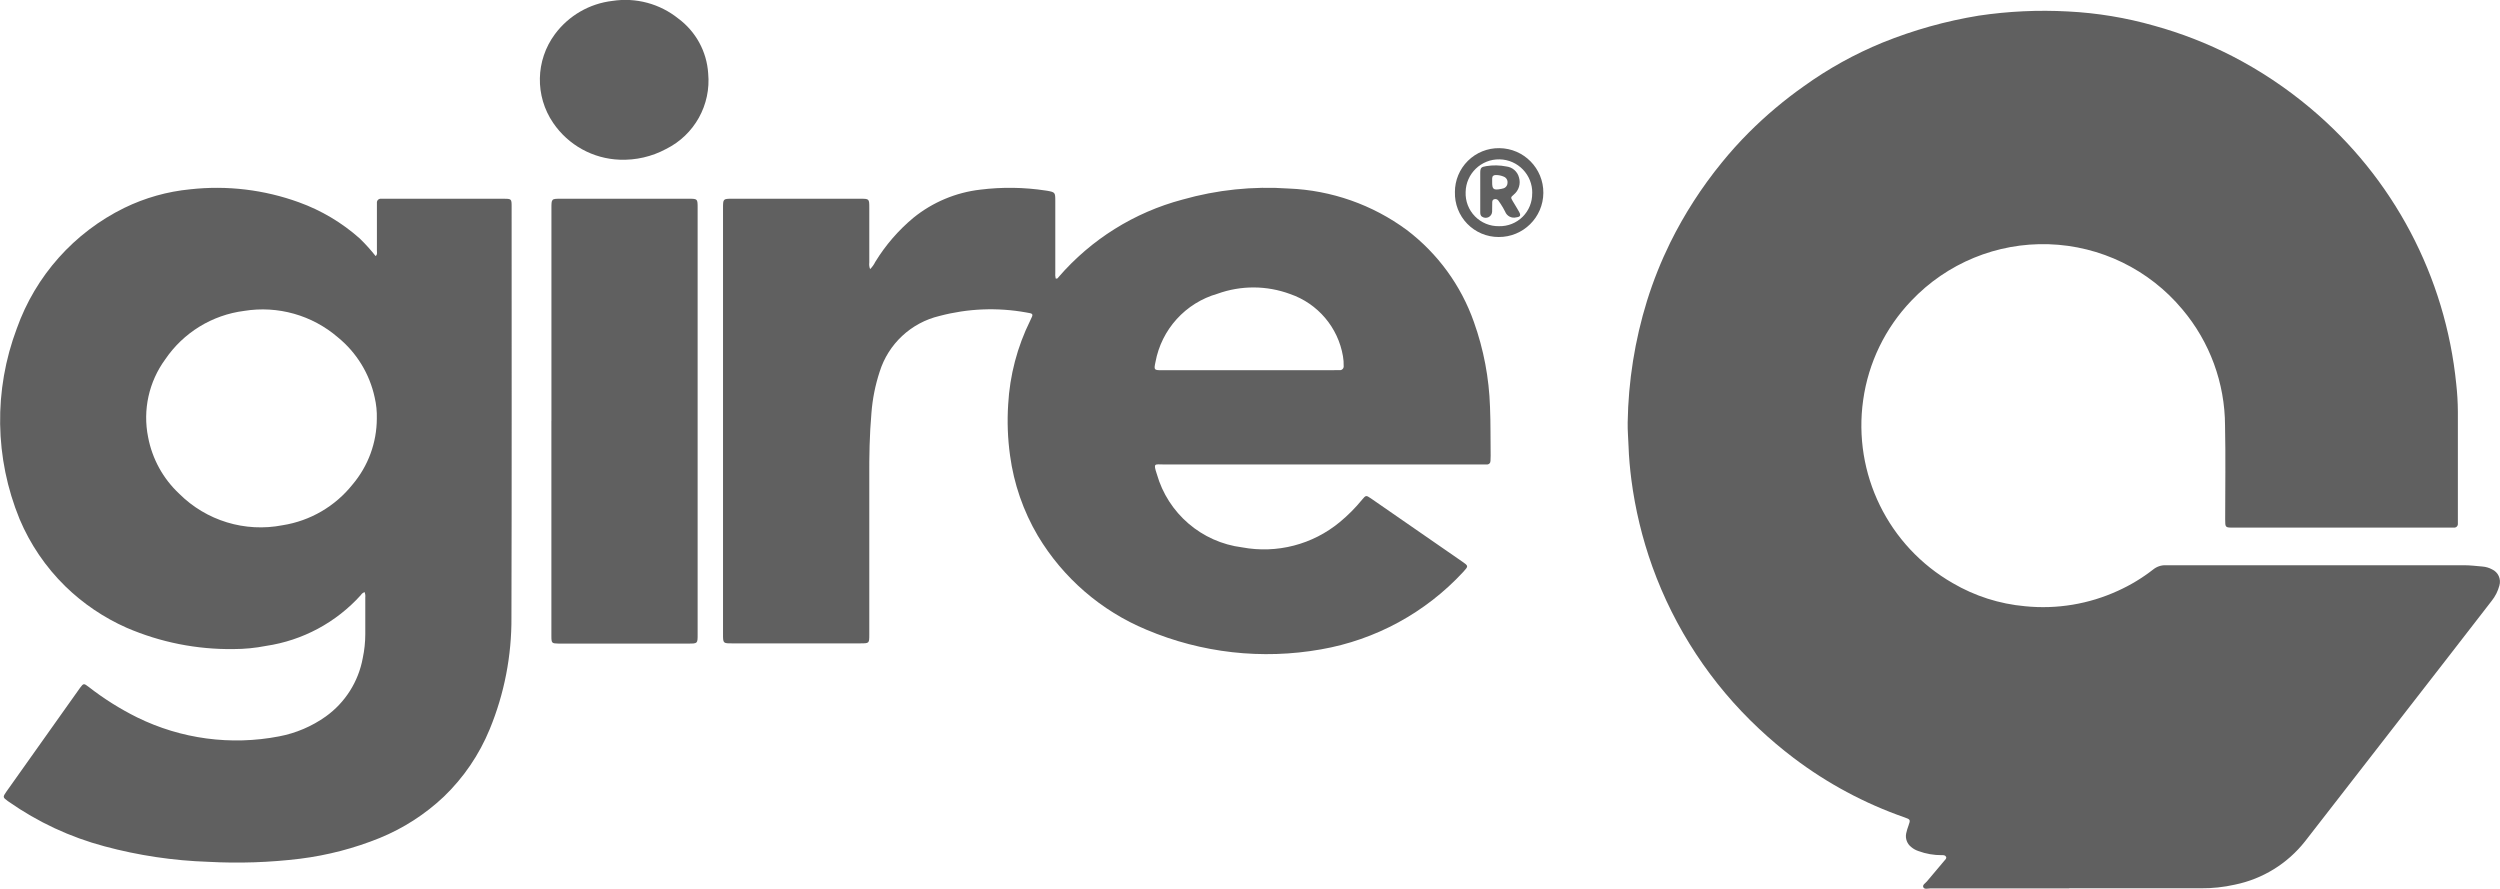
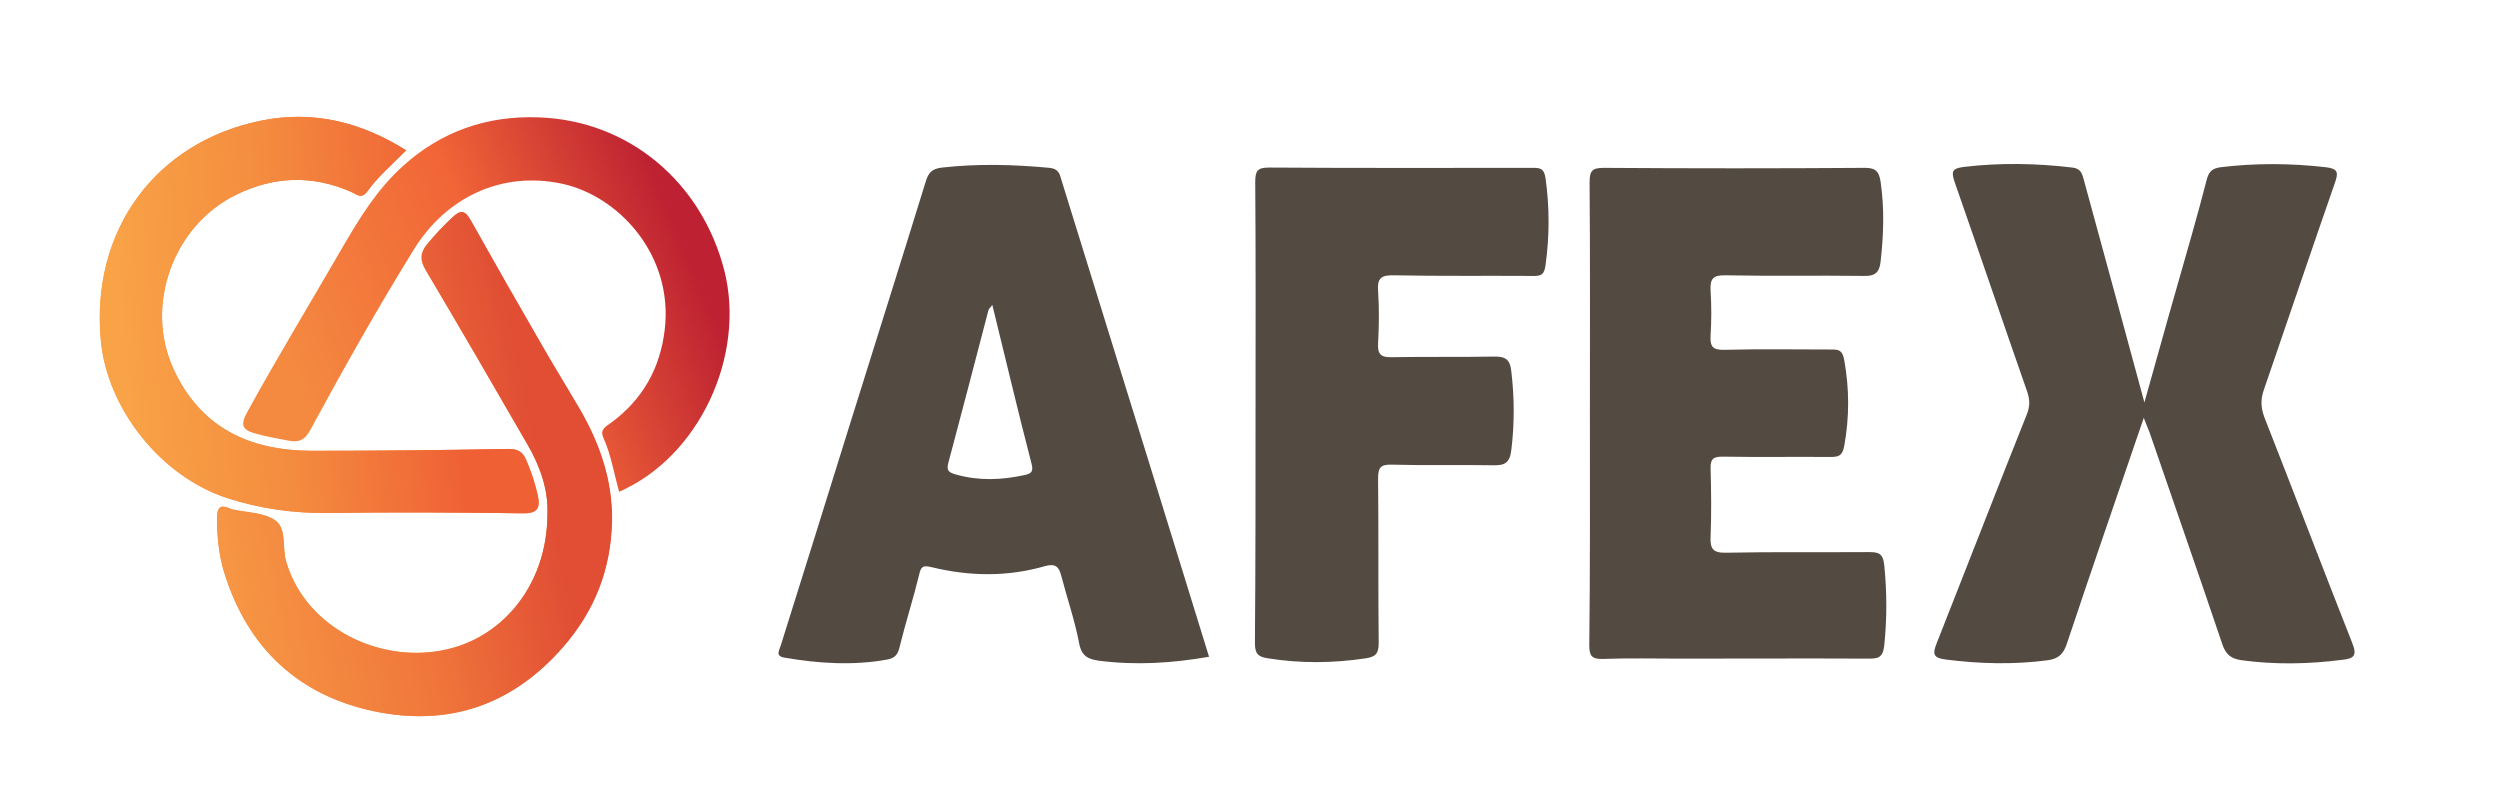
- <svg xmlns="http://www.w3.org/2000/svg" width="108.825" height="38.684" viewBox="0 0 108.825 38.684">
+ <svg xmlns="http://www.w3.org/2000/svg" width="100" height="32" viewBox="0 0 812 255">
  <defs>
-     <style>
-       .cls-1 {
-         fill: #606060;
-       }
-     </style>
+     <linearGradient id="SVGID_1_" gradientUnits="userSpaceOnUse" x1="102.778" y1="138.521" x2="225.936" y2="86.942">
+       <stop offset="0" stop-color="#f48a40" />
+       <stop offset=".538" stop-color="#f16537" />
+       <stop offset="1" stop-color="#be2232" />
+     </linearGradient>
+     <linearGradient id="SVGID_1_" gradientUnits="userSpaceOnUse" x1="102.778" y1="138.521" x2="225.936" y2="86.942">
+       <stop offset="0" stop-color="#f48a40" />
+       <stop offset=".538" stop-color="#f16537" />
+       <stop offset="1" stop-color="#be2232" />
+     </linearGradient>
+     <linearGradient id="SVGID_2_" gradientUnits="userSpaceOnUse" x1="37.719" y1="108.15" x2="147.192" y2="98.676">
+       <stop offset="0" stop-color="#f9a347" />
+       <stop offset=".478" stop-color="#f48c3f" />
+       <stop offset="1" stop-color="#ef6035" />
+     </linearGradient>
  </defs>
-   <g id="Grupo_675" data-name="Grupo 675" transform="translate(-698.603 -3276.255)">
-     <path id="Trazado_1504" data-name="Trazado 1504" class="cls-1" d="M442.679,695.673q-3.027,0-6.054,0c-.1,0-.251.053-.3-.051s.094-.177.158-.256c.249-.3.505-.6.758-.9.042-.049.108-.1.073-.171s-.11-.071-.176-.07a2.861,2.861,0,0,1-1.028-.179.941.941,0,0,1-.305-.169.6.6,0,0,1-.226-.6,2.348,2.348,0,0,1,.1-.336c.091-.254.087-.271-.168-.359a17.6,17.6,0,0,1-4.831-2.588,18.662,18.662,0,0,1-1.508-1.274,18,18,0,0,1-4.643-7.057,18.146,18.146,0,0,1-.913-3.786c-.061-.479-.106-.96-.122-1.444-.011-.35-.046-.7-.038-1.049a18.916,18.916,0,0,1,.842-5.29,17.757,17.757,0,0,1,1.009-2.53,18.429,18.429,0,0,1,2.243-3.484,17.065,17.065,0,0,1,1.187-1.318,18.288,18.288,0,0,1,2.389-2.01,16.727,16.727,0,0,1,3.429-1.9,19.594,19.594,0,0,1,4.182-1.171,19.267,19.267,0,0,1,3.89-.182,16.741,16.741,0,0,1,3.742.619,17.9,17.9,0,0,1,3.4,1.323,18.38,18.38,0,0,1,3.407,2.269,18,18,0,0,1,6.348,12.011,11.381,11.381,0,0,1,.07,1.2c0,1.574,0,3.149,0,4.724,0,.05,0,.1,0,.15a.158.158,0,0,1-.171.172c-.067,0-.134,0-.2,0H449.83c-.362,0-.365,0-.365-.361,0-1.359.023-2.719-.006-4.077a7.879,7.879,0,0,0-1.859-5.064,7.9,7.9,0,0,0-11.8-.371,7.813,7.813,0,0,0-2.093,4.318,7.907,7.907,0,0,0,3.9,7.972,7.562,7.562,0,0,0,3.144,1.005,7.809,7.809,0,0,0,4.049-.673,7.559,7.559,0,0,0,1.537-.931.829.829,0,0,1,.553-.18c1.634.005,3.269,0,4.9,0q4.041,0,8.081,0c.268,0,.532.035.8.057a1.046,1.046,0,0,1,.406.12.589.589,0,0,1,.323.711,1.8,1.8,0,0,1-.336.665q-1,1.3-2.006,2.59-2.354,3.033-4.709,6.064-.707.909-1.412,1.817a5.219,5.219,0,0,1-3.046,1.879,6.524,6.524,0,0,1-1.488.159q-2.865,0-5.729,0" transform="translate(346 2619.255)" />
-     <path id="Trazado_1505" data-name="Trazado 1505" class="cls-1" d="M390.48,668.714a1.156,1.156,0,0,0,.224-.314,7.785,7.785,0,0,1,1.661-1.921,5.655,5.655,0,0,1,2.913-1.224,10.367,10.367,0,0,1,2.842.039l.074.011c.333.061.346.075.346.424q0,1.563,0,3.127a.871.871,0,0,0,.016.266c.075.029.1-.027.128-.062a10.776,10.776,0,0,1,5.39-3.371,13.485,13.485,0,0,1,4.629-.482,9.275,9.275,0,0,1,5.14,1.806,8.62,8.62,0,0,1,2.92,4.007,12.145,12.145,0,0,1,.7,3.694c.03.709.018,1.417.028,2.125a2.116,2.116,0,0,1-.007.225.15.15,0,0,1-.161.154c-.092,0-.183,0-.275,0H403.268c-.4,0-.473-.079-.309.416a4.44,4.44,0,0,0,3.716,3.193,5.173,5.173,0,0,0,4.249-1.1,7.028,7.028,0,0,0,.969-.974c.167-.2.175-.2.383-.06q1.984,1.372,3.969,2.747c.29.2.285.2.051.458a11.016,11.016,0,0,1-6.194,3.37,13.459,13.459,0,0,1-7.593-.856,9.969,9.969,0,0,1-4.727-4.086,9.345,9.345,0,0,1-1.212-3.5,11,11,0,0,1-.081-2.221,9.4,9.4,0,0,1,.96-3.652c.149-.3.146-.3-.181-.353a8.7,8.7,0,0,0-3.766.153,3.6,3.6,0,0,0-2.609,2.433,7.624,7.624,0,0,0-.356,1.786c-.083.947-.1,1.9-.094,2.847q0,3.4,0,6.8c0,.386,0,.386-.389.387h-5.578c-.4,0-.4,0-.4-.41V666.07c0-.419,0-.419.414-.419h5.553c.4,0,.4,0,.4.4q0,1.189,0,2.377a.584.584,0,0,0,.035.285m20.206,4.4.225,0a.165.165,0,0,0,.184-.186,2.14,2.14,0,0,0-.031-.423,3.48,3.48,0,0,0-2.3-2.705,4.6,4.6,0,0,0-3.162-.012,3.809,3.809,0,0,0-2.7,2.976c-.073.344-.063.353.289.353h7.5" transform="translate(346 2619.255)" />
-     <path id="Trazado_1506" data-name="Trazado 1506" class="cls-1" d="M368.484,682.774a.287.287,0,0,0-.173.129,6.92,6.92,0,0,1-4.126,2.213,7.287,7.287,0,0,1-1.417.138,11.352,11.352,0,0,1-4.649-.926,9.109,9.109,0,0,1-2.679-1.812,8.967,8.967,0,0,1-1.984-2.919,11.34,11.34,0,0,1-.121-8.3,9.329,9.329,0,0,1,4.678-5.247,8.39,8.39,0,0,1,2.874-.81,10.477,10.477,0,0,1,4.726.565,8.159,8.159,0,0,1,2.65,1.576,7.964,7.964,0,0,1,.692.767c.086-.074.055-.162.055-.237,0-.625,0-1.251,0-1.876,0-.067,0-.133,0-.2a.166.166,0,0,1,.188-.183l.125,0h5.228c.31,0,.323.014.323.326,0,5.963.009,11.925-.008,17.887a12.55,12.55,0,0,1-.947,4.88,8.61,8.61,0,0,1-2,2.938,9.068,9.068,0,0,1-2.78,1.792,13.788,13.788,0,0,1-3.475.906,22.789,22.789,0,0,1-3.994.134,19.9,19.9,0,0,1-4.516-.674,13.163,13.163,0,0,1-4.173-1.944l-.041-.028c-.215-.158-.222-.175-.065-.4q1.293-1.828,2.591-3.652c.207-.293.412-.587.623-.877.149-.2.164-.2.371-.042a12.355,12.355,0,0,0,2.113,1.33,9.8,9.8,0,0,0,6.181.826,5.167,5.167,0,0,0,2.032-.867,4.013,4.013,0,0,0,1.607-2.537,5.065,5.065,0,0,0,.111-1.042c0-.534,0-1.068,0-1.6a.552.552,0,0,0-.027-.236m.529-7.552a3.593,3.593,0,0,0-.093-.919,4.63,4.63,0,0,0-1.6-2.615,5.019,5.019,0,0,0-4.08-1.153,4.9,4.9,0,0,0-3.436,2.108,4.3,4.3,0,0,0-.746,3.393,4.519,4.519,0,0,0,1.351,2.456,5.013,5.013,0,0,0,4.505,1.373,4.859,4.859,0,0,0,3.042-1.772,4.457,4.457,0,0,0,1.057-2.871" transform="translate(346 2619.255)" />
-     <path id="Trazado_1507" data-name="Trazado 1507" class="cls-1" d="M376.607,675.32v-9.254c0-.414,0-.415.411-.415h5.553c.4,0,.4,0,.4.406v18.558c0,.4,0,.4-.406.4h-5.652c-.29-.005-.307-.02-.308-.318V675.32" transform="translate(346 2619.255)" />
-     <path id="Trazado_1508" data-name="Trazado 1508" class="cls-1" d="M379.584,663.952a3.659,3.659,0,0,1-2.9-1.6,3.332,3.332,0,0,1,.075-3.865,3.64,3.64,0,0,1,2.506-1.448,3.681,3.681,0,0,1,2.865.769,3.227,3.227,0,0,1,1.3,2.384,3.325,3.325,0,0,1-1.832,3.293,3.943,3.943,0,0,1-2.019.467" transform="translate(346 2619.255)" />
-     <path id="Trazado_1509" data-name="Trazado 1509" class="cls-1" d="M415.935,665.361a1.908,1.908,0,0,1,1.931-1.912,1.934,1.934,0,1,1-.03,3.868,1.9,1.9,0,0,1-1.9-1.956m3.366.051a1.449,1.449,0,1,0-2.9-.051,1.427,1.427,0,0,0,1.452,1.485,1.409,1.409,0,0,0,1.445-1.434" transform="translate(346 2619.255)" />
-     <path id="Trazado_1510" data-name="Trazado 1510" class="cls-1" d="M417.038,665.366c0-.275,0-.55,0-.825,0-.238.036-.274.264-.31a2.446,2.446,0,0,1,.87.015.642.642,0,0,1,.552.478.7.7,0,0,1-.225.746c-.139.121-.14.124-.048.283s.194.312.281.473.042.215-.123.235a.408.408,0,0,1-.487-.247,3.061,3.061,0,0,0-.2-.345,1.464,1.464,0,0,0-.1-.144.162.162,0,0,0-.181-.051c-.069.02-.08.08-.081.14,0,.133,0,.267-.005.4a.279.279,0,0,1-.432.222c-.087-.051-.084-.138-.085-.22C417.037,665.932,417.038,665.649,417.038,665.366Zm.519-.452c-.005.326.055.375.381.311.024,0,.048-.012.072-.017a.249.249,0,0,0,.214-.242.257.257,0,0,0-.166-.278.856.856,0,0,0-.339-.069c-.1,0-.159.042-.162.146,0,.049,0,.1,0,.149" transform="translate(346 2619.255)" />
-   </g>
+   <linearGradient id="SVGID_1_" gradientUnits="userSpaceOnUse" x1="102.778" y1="138.521" x2="225.936" y2="86.942">
+     <stop offset="0" stop-color="#f48a40" />
+     <stop offset=".538" stop-color="#f16537" />
+     <stop offset="1" stop-color="#be2232" />
+   </linearGradient>
+   <path d="M131.9 46.4c-14.7-9.2-30.1-13-46.7-9.7-34.7 6.9-55.7 35.8-52.4 71.4 2.1 22.5 19.7 44.4 41.2 51.3 10.6 3.4 21.3 4.9 32.4 4.8 21.2-.3 42.3-.2 63.5.1 5.1.1 5.6-2.1 4.8-5.9-.9-3.9-2.1-7.6-3.7-11.3-1.2-2.9-2.9-3.7-6.1-3.7-21.1.4-42.3.6-63.5.6-20.1 0-36.2-7.4-45-26.5-9.6-20.8-.1-46.9 20.6-56.8 12.2-5.9 24.6-6.3 37.1-.8 1.6.7 3.3 2.5 5.2-.1 3.4-4.8 8-8.7 12.6-13.4zm69.2 110.9c26.1-11.4 41.1-44.2 34.2-71.7-7.3-28.8-31-48.9-60.4-49.9-16.5-.6-31.4 4.4-43.9 15.7-8.6 7.7-14.4 17.3-20.1 27.1-10.2 17.7-20.9 35.2-30.7 53.1-2.3 4.2-1.3 5.7 2.8 6.8 3.5 1 7.1 1.6 10.7 2.3 3.5.7 5.4-.3 7.1-3.5 10.7-19.7 21.7-39.3 33.5-58.4 10.7-17.4 28.8-25.6 48-21.6 18.7 3.9 36.5 23.3 33.6 47.5-1.5 12.6-7.2 22.6-17.3 30.1-1.7 1.3-3.9 2.1-2.6 5 2.5 5.6 3.4 11.5 5.1 17.5zm-23.3 7.5c-.1 23.1-15.1 41.3-36 44.3-21 3.1-43.1-8.9-48.9-29.3-1.3-4.5.3-10.6-3.6-13.3-3.7-2.5-9.2-2.5-13.9-3.5-.2 0-.3-.1-.5-.2-3.1-1.4-4.4-.8-4.4 3 0 6.2.6 12.3 2.5 18.2 7.6 24.1 24 39.4 48.5 44.6 23.9 5 44.5-1.8 61-20.5 10.6-12 15.9-25.7 16.2-41.4.2-13.1-4-25.1-10.5-36.3-3.7-6.4-7.7-12.7-11.4-19.2-8.1-14-16.1-28-24-42.1-1.8-3.3-3.3-3.4-5.9-.9-2.9 2.8-5.6 5.6-8.2 8.7-2.3 2.8-2.4 5.2-.4 8.5 11.1 18.7 22 37.5 32.9 56.4 4.3 7.3 7 15.1 6.6 23z" fill="url(&quot;#SVGID_1_&quot;)" />
+   <path fill="#534A41" d="M696.3 133.3c-8.5 24.9-16.9 49.1-25 73.4-1.1 3.3-2.7 4.8-6 5.3-11.1 1.5-22.2 1.2-33.3-.2-4-.5-4.4-1.7-3-5.2 9.8-24.8 19.4-49.6 29.3-74.4 1.1-2.7 1-4.9.1-7.5-7.9-22.6-15.6-45.3-23.5-67.9-1.1-3.3-1.1-4.5 2.9-5 11.8-1.4 23.5-1.2 35.3.2 2.8.3 3.2 2.1 3.7 3.9 6.5 23.8 13 47.6 19.7 72.4 3.7-13 7-25.2 10.5-37.3 3.3-11.6 6.7-23.2 9.7-34.9.7-2.7 1.7-3.8 4.5-4.2 11.5-1.4 22.9-1.3 34.3 0 4 .5 4 1.8 2.9 5-7.8 22.4-15.4 44.9-23.1 67.3-1.1 3.1-1 5.8.2 9 9.6 24.4 18.9 48.9 28.5 73.2 1.7 4.2.5 5.1-3.3 5.5-11 1.4-21.9 1.6-32.8.1-3.3-.5-5-1.9-6.1-5.2-7.8-23.1-15.8-46-23.7-69-.6-1.4-1.1-2.7-1.8-4.5zM392.7 210.9c-12.1 2.1-23.8 2.8-35.6 1.3-3.6-.5-5.8-1.4-6.6-5.7-1.4-7.4-3.9-14.6-5.8-21.9-.7-2.7-1.7-4.1-5.1-3.2-12.3 3.6-24.7 3.4-37 .4-2.9-.7-3.5-.2-4.1 2.6-1.9 7.8-4.4 15.5-6.3 23.3-.6 2.5-1.5 3.6-4 4.1-11.1 2-22.2 1.3-33.3-.6-3.2-.5-1.8-2.3-1.3-4 7.4-23.6 14.8-47.2 22.1-70.7 8.3-26.6 16.7-53.1 24.9-79.7.9-2.9 1.8-4.4 5.4-4.8 11.7-1.3 23.2-1 34.9.1 2.9.3 3.3 1.9 3.9 4.1 9.6 31.1 19.3 62.1 28.9 93.2 6.3 20.3 12.6 40.7 19 61.5zM322.3 96.6c-.6.9-1.2 1.3-1.3 1.9-4.3 16.5-8.6 33-13 49.5-.7 2.6.4 3.1 2.5 3.7 7.4 2.1 14.8 1.8 22.2.2 2.2-.5 3.1-1 2.3-3.9-4.4-16.9-8.4-34-12.7-51.4zM516.4 131.8c0-25 .1-50-.1-75 0-3.7.8-4.7 4.6-4.7 28.3.2 56.6.2 84.9 0 3.5 0 4.5 1.3 5 4.4 1.3 8.8 1 17.5 0 26.2-.4 3.4-1.8 4.6-5.4 4.5-15-.2-30 .1-45-.2-4.1-.1-5 1.2-4.8 5 .3 4.8.3 9.7 0 14.5-.2 3.6.6 4.8 4.5 4.7 11.5-.3 23-.1 34.5-.1 2.6 0 3.8.1 4.4 3.4 1.7 9.4 1.7 18.6 0 28-.6 3.2-1.9 3.5-4.5 3.5-11.7-.1-23.3.1-35-.1-3 0-4 .7-3.9 3.9.2 7.3.3 14.7 0 22-.2 4.1.8 5.4 5.1 5.3 15.3-.3 30.6-.1 46-.2 3.1 0 4.9.1 5.3 4.2.9 8.8.9 17.4 0 26.2-.5 4.2-2.3 4.2-5.4 4.2-20.3-.1-40.6 0-61 0-8.3 0-16.7-.2-25 .1-3.6.1-4.4-1-4.4-4.5.3-25 .2-50.2.2-75.3zM407.8 131.7c0-25 .1-50-.1-75 0-3.6.7-4.7 4.5-4.7 28.5.2 57 .1 85.4.1 2.5 0 3.9 0 4.4 3.4 1.3 9.4 1.3 18.7 0 28.1-.4 3.2-1.4 3.7-4.2 3.6-15-.1-30 .1-45-.2-4.1-.1-5.5.8-5.2 5.1.4 5.6.3 11.3 0 17-.2 3.4.8 4.6 4.4 4.5 11-.2 22 0 33-.2 3.8-.1 5.5.7 5.9 5 1 8.5 1 16.8 0 25.2-.5 4.3-2.1 5.2-5.9 5.1-11-.2-22 .1-33-.2-3.5-.1-4.4.9-4.4 4.4.2 17.8 0 35.6.2 53.5 0 3.4-.9 4.5-4.2 5-10.6 1.6-21.2 1.7-31.8 0-3.4-.5-4.2-1.7-4.2-5 .2-24.7.2-49.7.2-74.7z" />
+   <linearGradient id="SVGID_2_" gradientUnits="userSpaceOnUse" x1="37.719" y1="108.15" x2="147.192" y2="98.676">
+     <stop offset="0" stop-color="#f9a347" />
+     <stop offset=".478" stop-color="#f48c3f" />
+     <stop offset="1" stop-color="#ef6035" />
+   </linearGradient>
+   <path d="M131.9 46.4c-4.6 4.6-9.2 8.5-12.7 13.4-1.9 2.6-3.5.8-5.2.1-12.5-5.5-24.9-5.1-37.1.8-20.6 9.9-30.1 36-20.6 56.8 8.8 19.2 24.9 26.5 45 26.5 21.2 0 42.3-.2 63.5-.6 3.2-.1 4.9.8 6.1 3.7 1.5 3.7 2.8 7.4 3.7 11.3.8 3.8.3 6-4.8 5.9-21.2-.3-42.3-.4-63.5-.1-11.1.1-21.8-1.4-32.4-4.8-21.4-6.9-39.1-28.8-41.2-51.3-3.3-35.7 17.8-64.5 52.4-71.4 16.7-3.3 32.1.5 46.8 9.7z" fill="url(&quot;#SVGID_2_&quot;)" />
+   <linearGradient id="SVGID_3_" gradientUnits="userSpaceOnUse" x1="71.055" y1="164.529" x2="174.213" y2="142.424">
+     <stop offset="0" stop-color="#f69543" />
+     <stop offset=".538" stop-color="#f0763b" />
+     <stop offset="1" stop-color="#e14e34" />
+   </linearGradient>
+   <path d="M177.8 164.8c.4-7.9-2.3-15.7-6.5-23-10.9-18.8-21.8-37.7-32.9-56.4-1.9-3.3-1.9-5.6.4-8.5 2.5-3.1 5.2-6 8.2-8.7 2.6-2.5 4-2.4 5.9.9 7.9 14.1 15.9 28.1 24 42.1 3.7 6.4 7.6 12.7 11.4 19.2 6.5 11.2 10.7 23.2 10.5 36.3-.3 15.7-5.6 29.4-16.2 41.4-16.5 18.7-37.1 25.5-61 20.5-24.6-5.1-41-20.4-48.6-44.5-1.9-5.9-2.5-12-2.5-18.2 0-3.8 1.3-4.4 4.4-3 .2.1.3.1.5.2 4.7 1.1 10.2 1 13.9 3.5 3.9 2.7 2.3 8.8 3.6 13.3 5.9 20.4 28 32.4 48.9 29.3 20.8-3.1 35.9-21.3 36-44.4z" fill="url(#SVGID_3_)" />
</svg>
